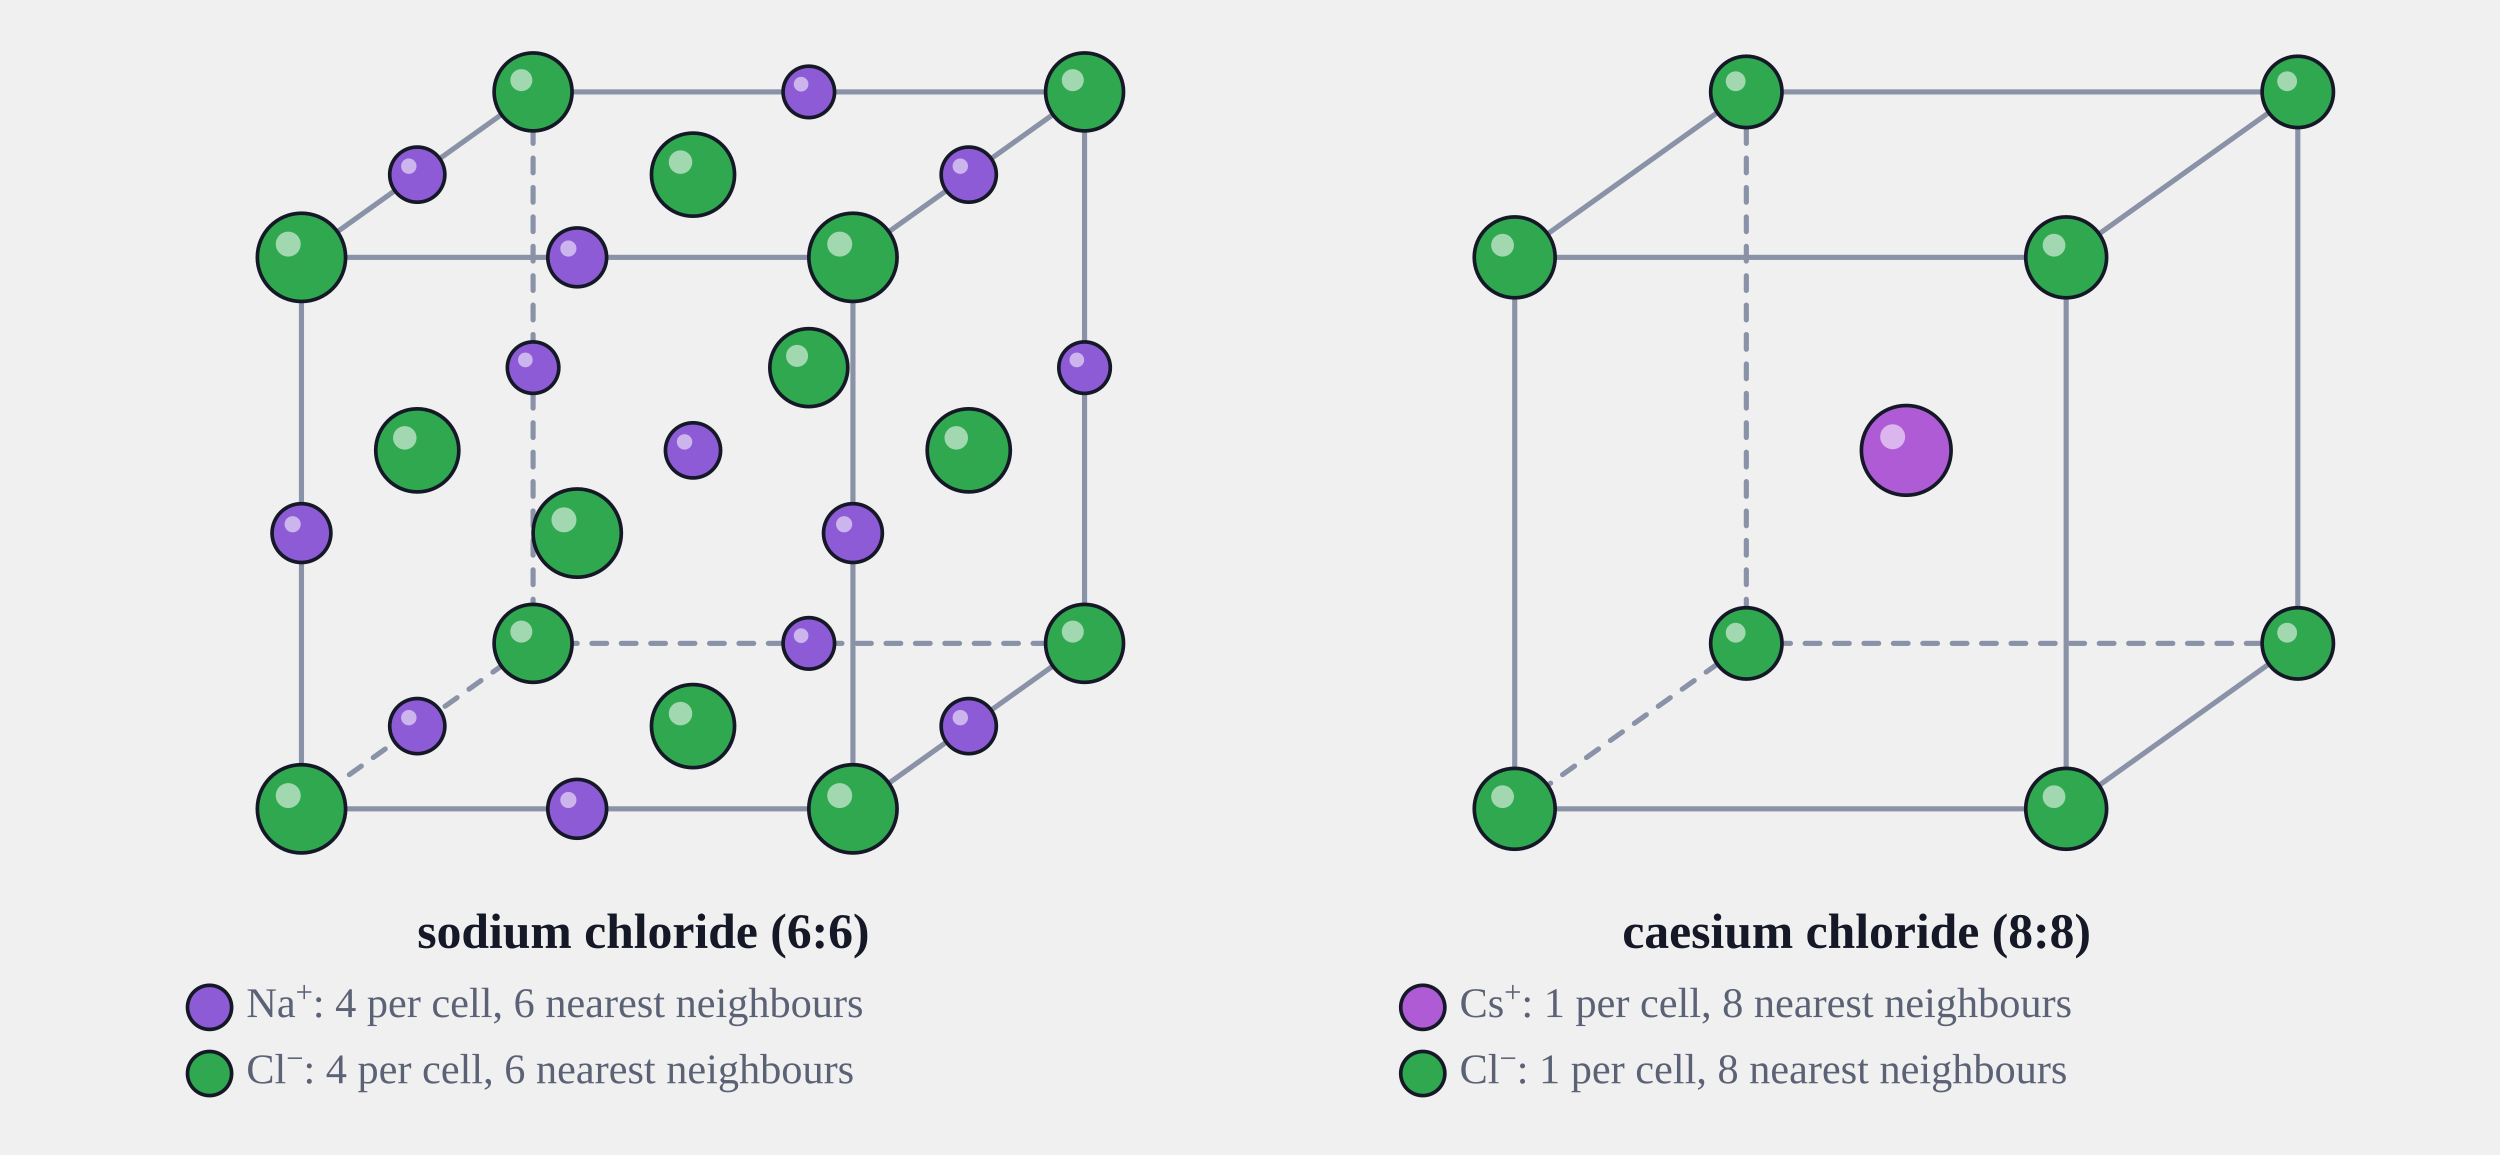
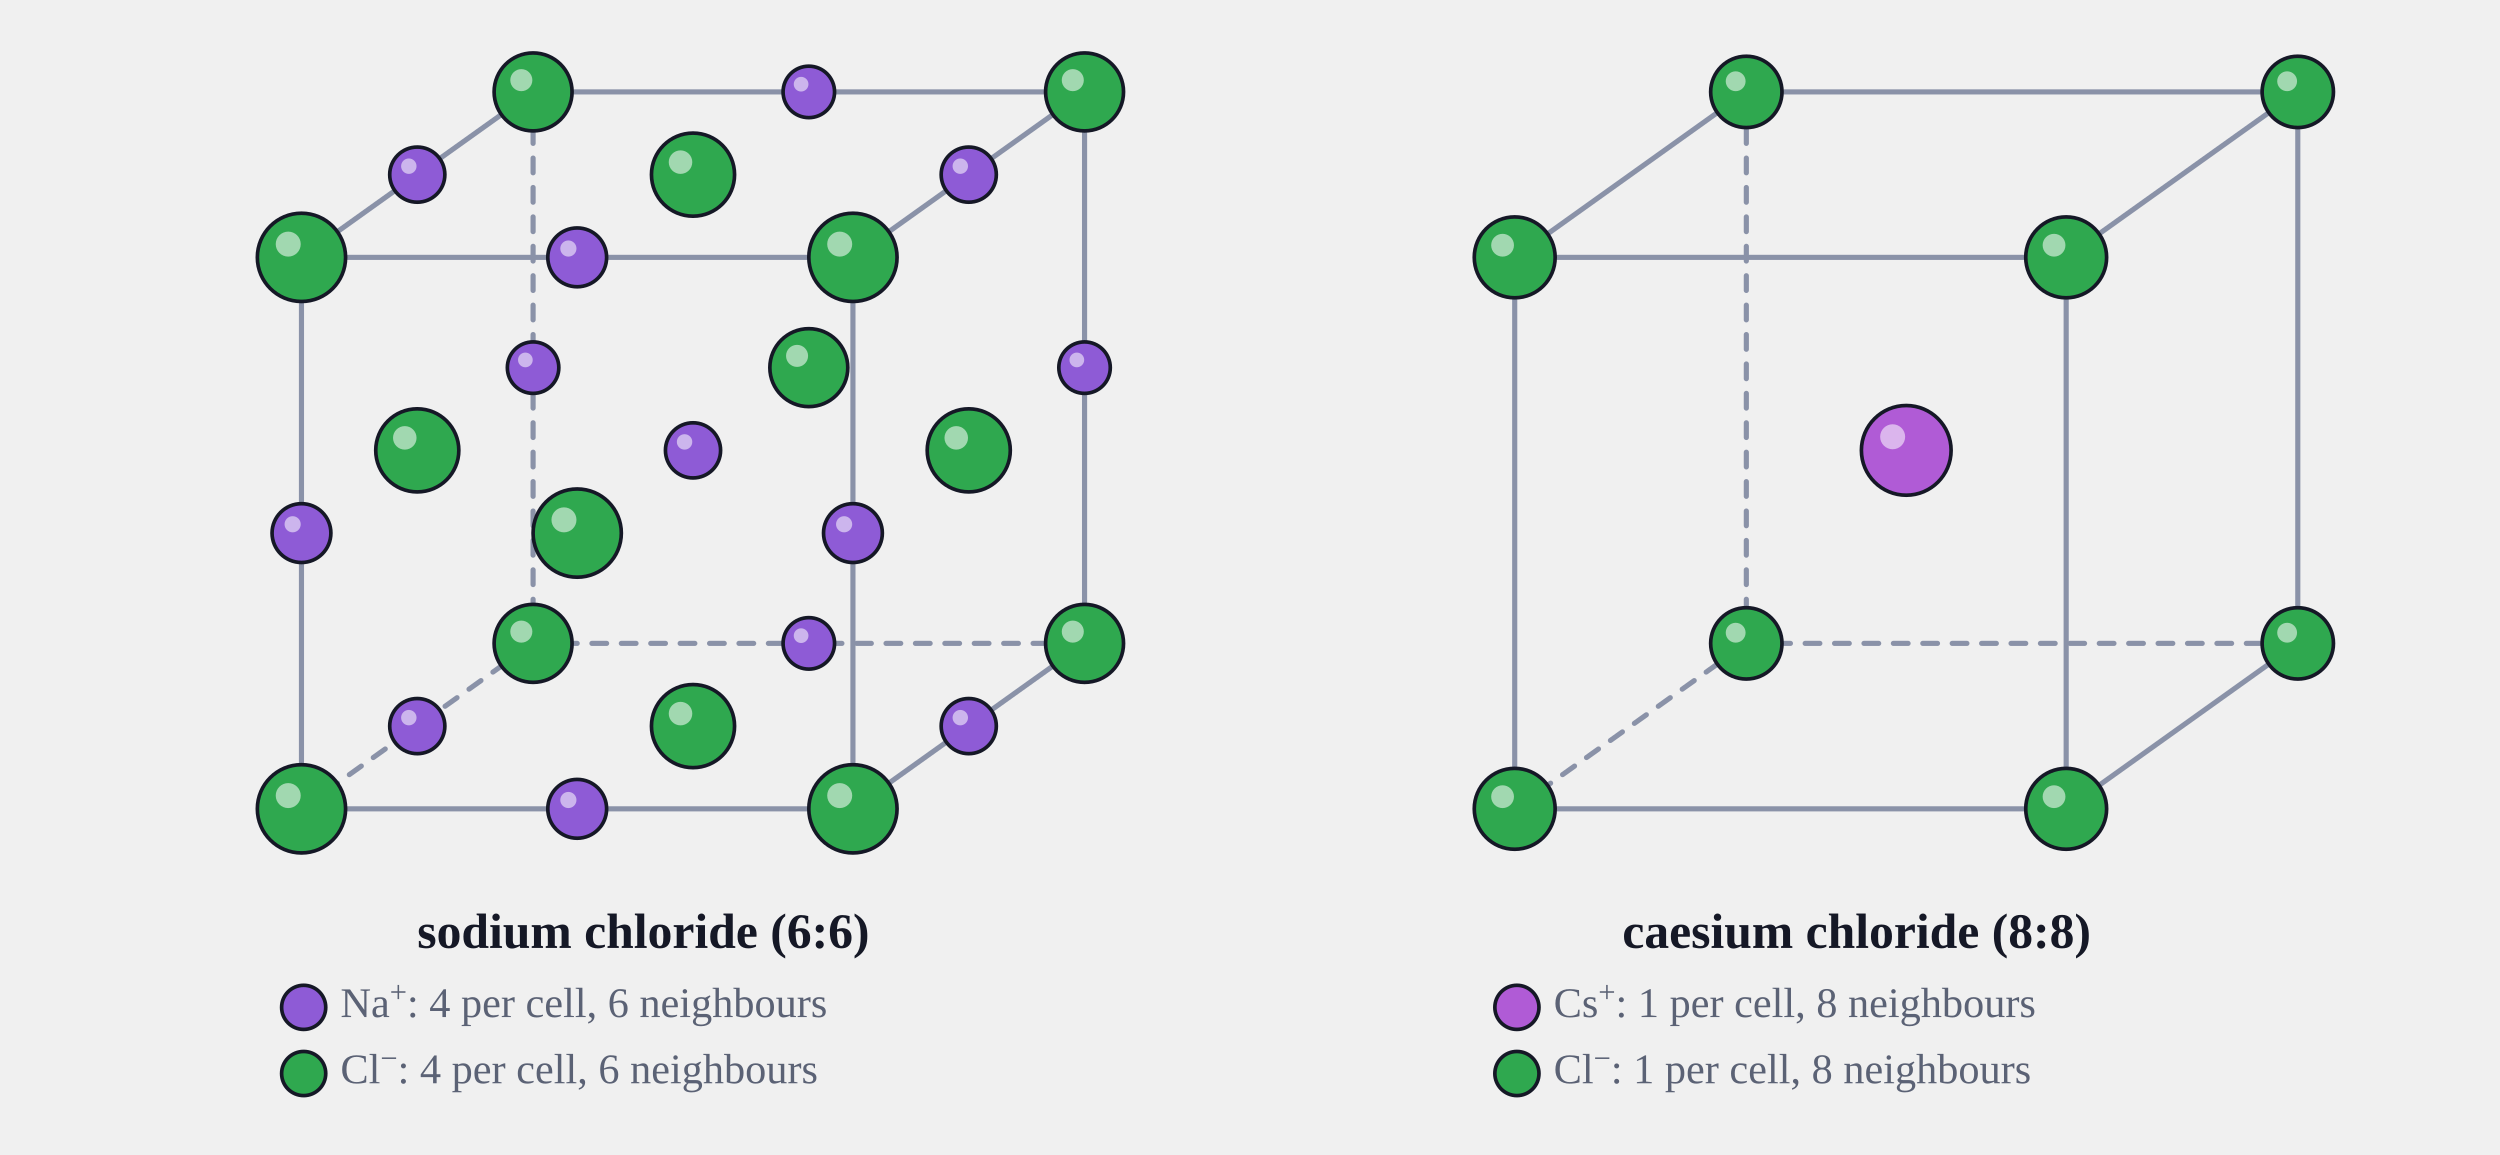
<svg xmlns="http://www.w3.org/2000/svg" viewBox="0 0 680.0 314.0" width="680.0" height="314.0" role="img" aria-label="Two unit cells: sodium chloride, with alternating Na⁺ and Cl⁻ at every half-step; caesium chloride, with Cl⁻ at the corners and Cs⁺ at the centre." style="color:var(--vx-ink, #151826);font-family:inherit;max-width:100%;height:auto">
  <path d="M82.0 220.0 L232.0 220.0" stroke="var(--vx-line, #8a92a8)" stroke-width="1.4" stroke-linecap="round" fill="none" />
  <path d="M82.0 220.0 L82.0 70.0" stroke="var(--vx-line, #8a92a8)" stroke-width="1.4" stroke-linecap="round" fill="none" />
  <path d="M82.0 220.0 L145.0 175.0" stroke="var(--vx-line, #8a92a8)" stroke-width="1.4" stroke-linecap="round" stroke-dasharray="4 4" fill="none" />
  <path d="M295.0 25.0 L145.0 25.0" stroke="var(--vx-line, #8a92a8)" stroke-width="1.4" stroke-linecap="round" fill="none" />
  <path d="M295.0 25.0 L295.0 175.0" stroke="var(--vx-line, #8a92a8)" stroke-width="1.4" stroke-linecap="round" fill="none" />
  <path d="M295.0 25.0 L232.0 70.0" stroke="var(--vx-line, #8a92a8)" stroke-width="1.4" stroke-linecap="round" fill="none" />
  <path d="M232.0 220.0 L232.0 70.0" stroke="var(--vx-line, #8a92a8)" stroke-width="1.4" stroke-linecap="round" fill="none" />
  <path d="M232.0 220.0 L295.0 175.0" stroke="var(--vx-line, #8a92a8)" stroke-width="1.4" stroke-linecap="round" fill="none" />
  <path d="M82.0 70.0 L232.0 70.0" stroke="var(--vx-line, #8a92a8)" stroke-width="1.4" stroke-linecap="round" fill="none" />
  <path d="M82.0 70.0 L145.0 25.0" stroke="var(--vx-line, #8a92a8)" stroke-width="1.4" stroke-linecap="round" fill="none" />
  <path d="M145.0 175.0 L295.0 175.0" stroke="var(--vx-line, #8a92a8)" stroke-width="1.4" stroke-linecap="round" stroke-dasharray="4 4" fill="none" />
  <path d="M145.0 175.0 L145.0 25.0" stroke="var(--vx-line, #8a92a8)" stroke-width="1.4" stroke-linecap="round" stroke-dasharray="4 4" fill="none" />
  <circle cx="145.0" cy="175.0" r="10.6" fill="#2fa84f" stroke="#151826" stroke-width="1" />
  <circle cx="141.8" cy="171.8" r="3.0" fill="#fff" fill-opacity=".55" />
  <circle cx="145.0" cy="25.0" r="10.6" fill="#2fa84f" stroke="#151826" stroke-width="1" />
  <circle cx="141.8" cy="21.8" r="3.0" fill="#fff" fill-opacity=".55" />
  <circle cx="295.0" cy="175.0" r="10.6" fill="#2fa84f" stroke="#151826" stroke-width="1" />
  <circle cx="291.8" cy="171.8" r="3.0" fill="#fff" fill-opacity=".55" />
  <circle cx="295.0" cy="25.0" r="10.6" fill="#2fa84f" stroke="#151826" stroke-width="1" />
  <circle cx="291.8" cy="21.8" r="3.0" fill="#fff" fill-opacity=".55" />
  <circle cx="220.0" cy="100.0" r="10.6" fill="#2fa84f" stroke="#151826" stroke-width="1" />
  <circle cx="216.8" cy="96.8" r="3.0" fill="#fff" fill-opacity=".55" />
  <circle cx="220.0" cy="175.0" r="7.0" fill="#8e5bd6" stroke="#151826" stroke-width="1" />
  <circle cx="217.9" cy="172.9" r="2.0" fill="#fff" fill-opacity=".55" />
  <circle cx="145.0" cy="100.0" r="7.0" fill="#8e5bd6" stroke="#151826" stroke-width="1" />
  <circle cx="142.9" cy="97.9" r="2.0" fill="#fff" fill-opacity=".55" />
  <circle cx="220.0" cy="25.0" r="7.0" fill="#8e5bd6" stroke="#151826" stroke-width="1" />
  <circle cx="217.9" cy="22.9" r="2.0" fill="#fff" fill-opacity=".55" />
  <circle cx="295.0" cy="100.0" r="7.0" fill="#8e5bd6" stroke="#151826" stroke-width="1" />
  <circle cx="292.9" cy="97.9" r="2.0" fill="#fff" fill-opacity=".55" />
  <circle cx="113.5" cy="122.5" r="11.3" fill="#2fa84f" stroke="#151826" stroke-width="1" />
  <circle cx="110.1" cy="119.1" r="3.2" fill="#fff" fill-opacity=".55" />
  <circle cx="188.5" cy="197.5" r="11.3" fill="#2fa84f" stroke="#151826" stroke-width="1" />
  <circle cx="185.1" cy="194.1" r="3.2" fill="#fff" fill-opacity=".55" />
  <circle cx="263.5" cy="122.5" r="11.3" fill="#2fa84f" stroke="#151826" stroke-width="1" />
  <circle cx="260.1" cy="119.1" r="3.2" fill="#fff" fill-opacity=".55" />
  <circle cx="188.5" cy="47.5" r="11.3" fill="#2fa84f" stroke="#151826" stroke-width="1" />
  <circle cx="185.1" cy="44.1" r="3.2" fill="#fff" fill-opacity=".55" />
  <circle cx="113.5" cy="197.5" r="7.5" fill="#8e5bd6" stroke="#151826" stroke-width="1" />
  <circle cx="111.2" cy="195.2" r="2.1" fill="#fff" fill-opacity=".55" />
  <circle cx="113.5" cy="47.5" r="7.5" fill="#8e5bd6" stroke="#151826" stroke-width="1" />
  <circle cx="111.2" cy="45.2" r="2.1" fill="#fff" fill-opacity=".55" />
  <circle cx="263.5" cy="197.5" r="7.5" fill="#8e5bd6" stroke="#151826" stroke-width="1" />
  <circle cx="261.2" cy="195.2" r="2.1" fill="#fff" fill-opacity=".55" />
  <circle cx="263.5" cy="47.5" r="7.5" fill="#8e5bd6" stroke="#151826" stroke-width="1" />
  <circle cx="261.2" cy="45.2" r="2.1" fill="#fff" fill-opacity=".55" />
  <circle cx="188.5" cy="122.5" r="7.5" fill="#8e5bd6" stroke="#151826" stroke-width="1" />
  <circle cx="186.2" cy="120.2" r="2.1" fill="#fff" fill-opacity=".55" />
  <circle cx="82.0" cy="220.0" r="12.0" fill="#2fa84f" stroke="#151826" stroke-width="1" />
  <circle cx="78.4" cy="216.4" r="3.4" fill="#fff" fill-opacity=".55" />
  <circle cx="82.0" cy="70.0" r="12.0" fill="#2fa84f" stroke="#151826" stroke-width="1" />
  <circle cx="78.4" cy="66.4" r="3.4" fill="#fff" fill-opacity=".55" />
  <circle cx="232.0" cy="220.0" r="12.0" fill="#2fa84f" stroke="#151826" stroke-width="1" />
  <circle cx="228.4" cy="216.4" r="3.4" fill="#fff" fill-opacity=".55" />
  <circle cx="232.0" cy="70.0" r="12.0" fill="#2fa84f" stroke="#151826" stroke-width="1" />
  <circle cx="228.4" cy="66.4" r="3.4" fill="#fff" fill-opacity=".55" />
  <circle cx="157.0" cy="145.0" r="12.0" fill="#2fa84f" stroke="#151826" stroke-width="1" />
  <circle cx="153.4" cy="141.4" r="3.4" fill="#fff" fill-opacity=".55" />
  <circle cx="157.0" cy="220.0" r="8.0" fill="#8e5bd6" stroke="#151826" stroke-width="1" />
  <circle cx="154.6" cy="217.6" r="2.2" fill="#fff" fill-opacity=".55" />
  <circle cx="82.0" cy="145.0" r="8.0" fill="#8e5bd6" stroke="#151826" stroke-width="1" />
  <circle cx="79.6" cy="142.6" r="2.2" fill="#fff" fill-opacity=".55" />
  <circle cx="157.0" cy="70.0" r="8.0" fill="#8e5bd6" stroke="#151826" stroke-width="1" />
  <circle cx="154.6" cy="67.6" r="2.2" fill="#fff" fill-opacity=".55" />
  <circle cx="232.0" cy="145.0" r="8.0" fill="#8e5bd6" stroke="#151826" stroke-width="1" />
  <circle cx="229.6" cy="142.6" r="2.2" fill="#fff" fill-opacity=".55" />
  <text x="175.0" y="254.0" font-size="13.5" font-weight="700" text-anchor="middle" dominant-baseline="middle" fill="var(--vx-ink, #151826)">sodium chloride (6:6)</text>
-   <circle cx="57.0" cy="274" r="6" fill="#8e5bd6" stroke="#151826" />
-   <text x="67.0" y="274.0" font-size="11.5" font-weight="500" text-anchor="start" dominant-baseline="middle" fill="var(--vx-soft, #5b6275)">Na<tspan baseline-shift="super" font-size="8.3">+</tspan>: 4 per cell, 6 nearest neighbours</text>
-   <circle cx="57.0" cy="292" r="6" fill="#2fa84f" stroke="#151826" />
-   <text x="67.0" y="292.0" font-size="11.5" font-weight="500" text-anchor="start" dominant-baseline="middle" fill="var(--vx-soft, #5b6275)">Cl<tspan baseline-shift="super" font-size="8.3">−</tspan>: 4 per cell, 6 nearest neighbours</text>
+   <circle cx="82.6" cy="274" r="6" fill="#8e5bd6" stroke="#151826" />
+   <text x="92.6" y="274.0" font-size="11.5" font-weight="500" text-anchor="start" dominant-baseline="middle" fill="var(--vx-soft, #5b6275)">Na<tspan baseline-shift="super" font-size="8.3">+</tspan>: 4 per cell, 6 neighbours</text>
+   <circle cx="82.6" cy="292" r="6" fill="#2fa84f" stroke="#151826" />
+   <text x="92.6" y="292.0" font-size="11.5" font-weight="500" text-anchor="start" dominant-baseline="middle" fill="var(--vx-soft, #5b6275)">Cl<tspan baseline-shift="super" font-size="8.3">−</tspan>: 4 per cell, 6 neighbours</text>
  <path d="M412.0 220.0 L562.0 220.0" stroke="var(--vx-line, #8a92a8)" stroke-width="1.4" stroke-linecap="round" fill="none" />
  <path d="M412.0 220.0 L412.0 70.0" stroke="var(--vx-line, #8a92a8)" stroke-width="1.4" stroke-linecap="round" fill="none" />
  <path d="M412.0 220.0 L475.0 175.0" stroke="var(--vx-line, #8a92a8)" stroke-width="1.4" stroke-linecap="round" stroke-dasharray="4 4" fill="none" />
  <path d="M625.0 25.0 L475.0 25.0" stroke="var(--vx-line, #8a92a8)" stroke-width="1.4" stroke-linecap="round" fill="none" />
  <path d="M625.0 25.0 L625.0 175.0" stroke="var(--vx-line, #8a92a8)" stroke-width="1.4" stroke-linecap="round" fill="none" />
  <path d="M625.0 25.0 L562.0 70.0" stroke="var(--vx-line, #8a92a8)" stroke-width="1.4" stroke-linecap="round" fill="none" />
  <path d="M562.0 220.0 L562.0 70.0" stroke="var(--vx-line, #8a92a8)" stroke-width="1.4" stroke-linecap="round" fill="none" />
  <path d="M562.0 220.0 L625.0 175.0" stroke="var(--vx-line, #8a92a8)" stroke-width="1.4" stroke-linecap="round" fill="none" />
  <path d="M412.0 70.0 L562.0 70.0" stroke="var(--vx-line, #8a92a8)" stroke-width="1.4" stroke-linecap="round" fill="none" />
  <path d="M412.0 70.0 L475.0 25.0" stroke="var(--vx-line, #8a92a8)" stroke-width="1.4" stroke-linecap="round" fill="none" />
  <path d="M475.0 175.0 L625.0 175.0" stroke="var(--vx-line, #8a92a8)" stroke-width="1.4" stroke-linecap="round" stroke-dasharray="4 4" fill="none" />
  <path d="M475.0 175.0 L475.0 25.0" stroke="var(--vx-line, #8a92a8)" stroke-width="1.4" stroke-linecap="round" stroke-dasharray="4 4" fill="none" />
  <circle cx="475.0" cy="175.0" r="9.7" fill="#2fa84f" stroke="#151826" stroke-width="1" />
  <circle cx="472.1" cy="172.1" r="2.7" fill="#fff" fill-opacity=".55" />
  <circle cx="475.0" cy="25.0" r="9.7" fill="#2fa84f" stroke="#151826" stroke-width="1" />
  <circle cx="472.1" cy="22.1" r="2.7" fill="#fff" fill-opacity=".55" />
  <circle cx="625.0" cy="175.0" r="9.7" fill="#2fa84f" stroke="#151826" stroke-width="1" />
  <circle cx="622.1" cy="172.1" r="2.7" fill="#fff" fill-opacity=".55" />
  <circle cx="625.0" cy="25.0" r="9.7" fill="#2fa84f" stroke="#151826" stroke-width="1" />
  <circle cx="622.1" cy="22.1" r="2.7" fill="#fff" fill-opacity=".55" />
  <circle cx="518.5" cy="122.5" r="12.2" fill="#b05bd6" stroke="#151826" stroke-width="1" />
  <circle cx="514.8" cy="118.8" r="3.4" fill="#fff" fill-opacity=".55" />
  <circle cx="412.0" cy="220.0" r="11.0" fill="#2fa84f" stroke="#151826" stroke-width="1" />
  <circle cx="408.7" cy="216.7" r="3.1" fill="#fff" fill-opacity=".55" />
  <circle cx="412.0" cy="70.0" r="11.0" fill="#2fa84f" stroke="#151826" stroke-width="1" />
  <circle cx="408.7" cy="66.7" r="3.1" fill="#fff" fill-opacity=".55" />
  <circle cx="562.0" cy="220.0" r="11.0" fill="#2fa84f" stroke="#151826" stroke-width="1" />
  <circle cx="558.7" cy="216.7" r="3.1" fill="#fff" fill-opacity=".55" />
  <circle cx="562.0" cy="70.0" r="11.0" fill="#2fa84f" stroke="#151826" stroke-width="1" />
  <circle cx="558.7" cy="66.7" r="3.1" fill="#fff" fill-opacity=".55" />
  <text x="505.0" y="254.0" font-size="13.5" font-weight="700" text-anchor="middle" dominant-baseline="middle" fill="var(--vx-ink, #151826)">caesium chloride (8:8)</text>
-   <circle cx="387.0" cy="274" r="6" fill="#b05bd6" stroke="#151826" />
-   <text x="397.0" y="274.0" font-size="11.5" font-weight="500" text-anchor="start" dominant-baseline="middle" fill="var(--vx-soft, #5b6275)">Cs<tspan baseline-shift="super" font-size="8.3">+</tspan>: 1 per cell, 8 nearest neighbours</text>
-   <circle cx="387.0" cy="292" r="6" fill="#2fa84f" stroke="#151826" />
-   <text x="397.0" y="292.0" font-size="11.5" font-weight="500" text-anchor="start" dominant-baseline="middle" fill="var(--vx-soft, #5b6275)">Cl<tspan baseline-shift="super" font-size="8.3">−</tspan>: 1 per cell, 8 nearest neighbours</text>
+   <circle cx="412.6" cy="274" r="6" fill="#b05bd6" stroke="#151826" />
+   <text x="422.6" y="274.0" font-size="11.5" font-weight="500" text-anchor="start" dominant-baseline="middle" fill="var(--vx-soft, #5b6275)">Cs<tspan baseline-shift="super" font-size="8.3">+</tspan>: 1 per cell, 8 neighbours</text>
+   <circle cx="412.6" cy="292" r="6" fill="#2fa84f" stroke="#151826" />
+   <text x="422.6" y="292.0" font-size="11.5" font-weight="500" text-anchor="start" dominant-baseline="middle" fill="var(--vx-soft, #5b6275)">Cl<tspan baseline-shift="super" font-size="8.3">−</tspan>: 1 per cell, 8 neighbours</text>
</svg>
